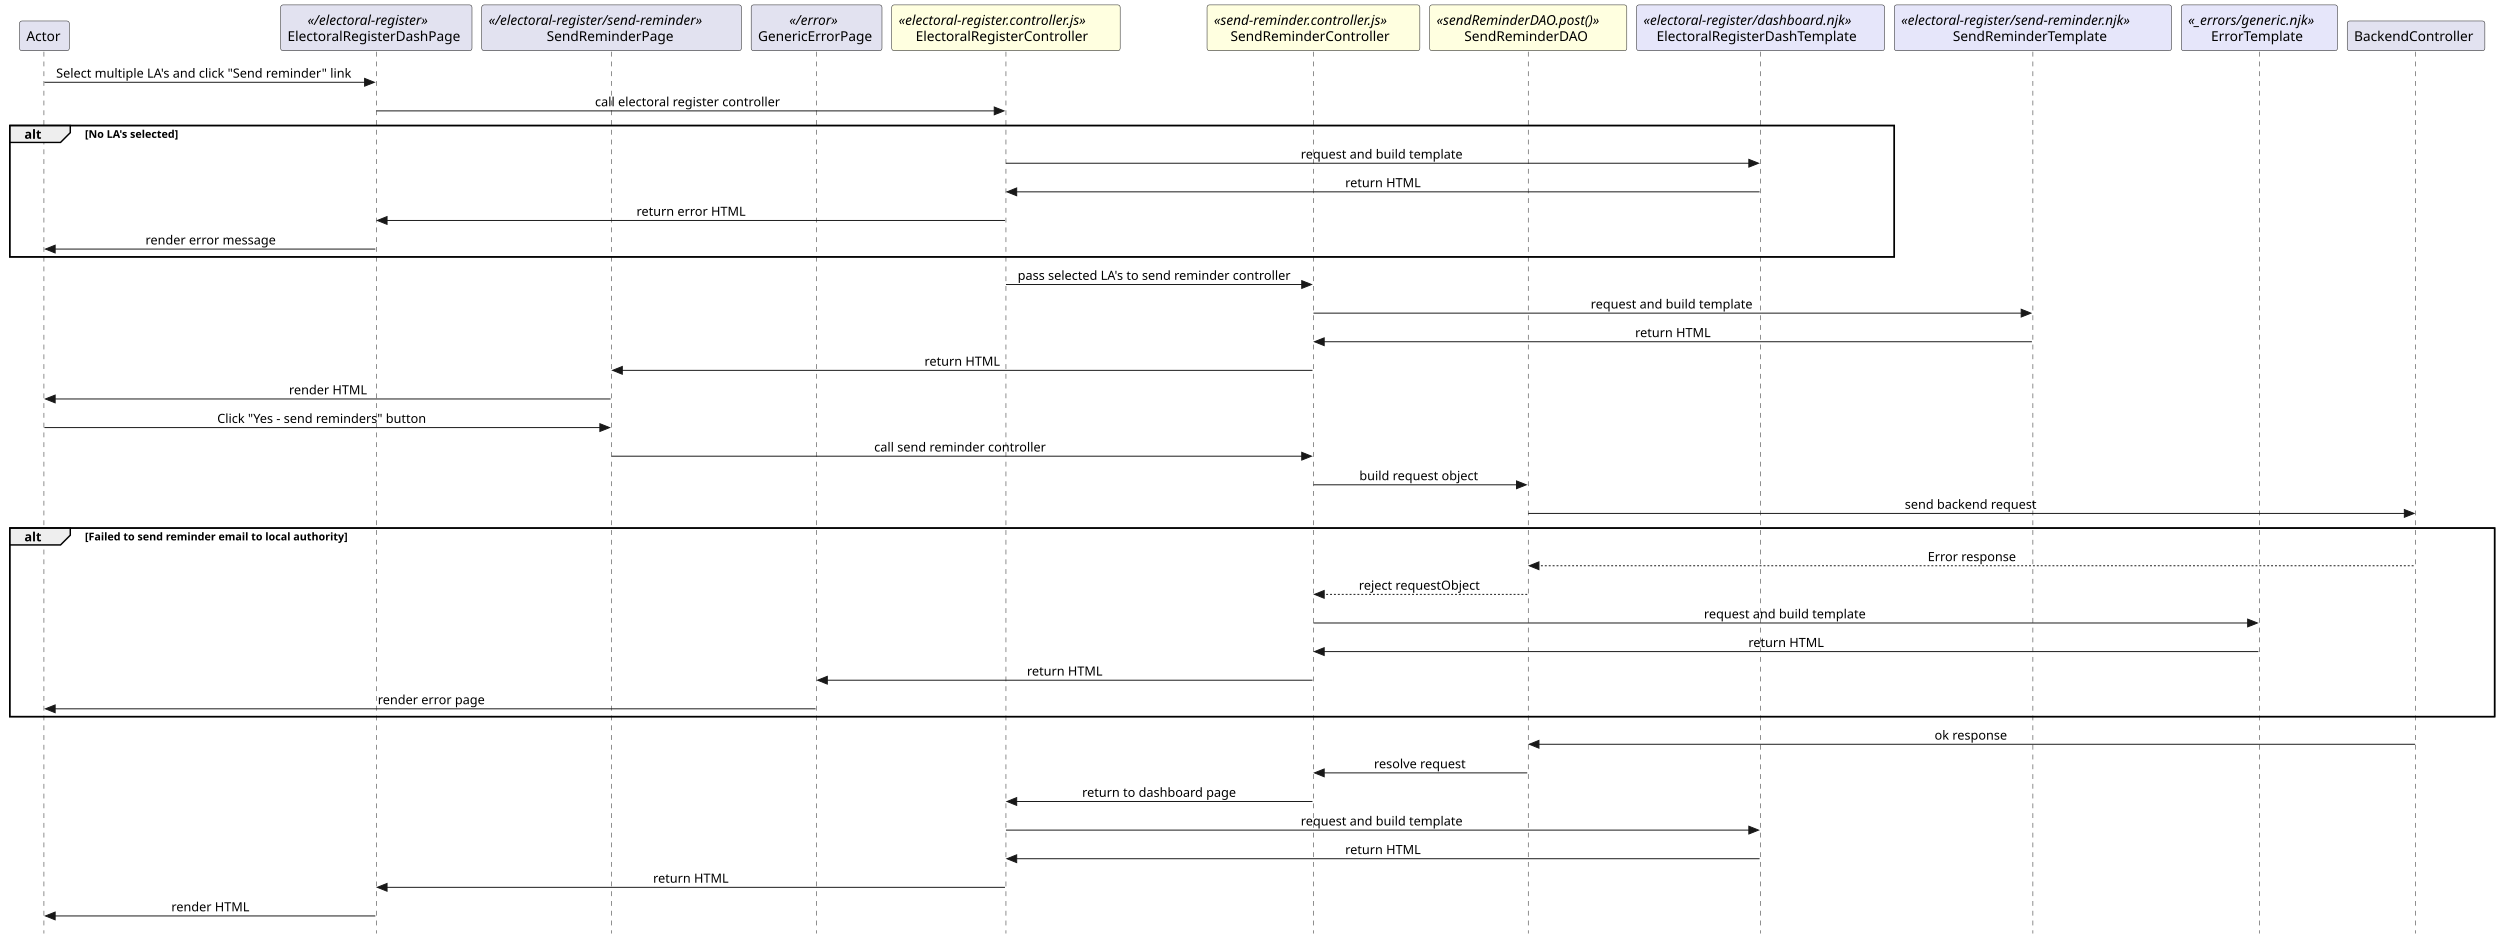
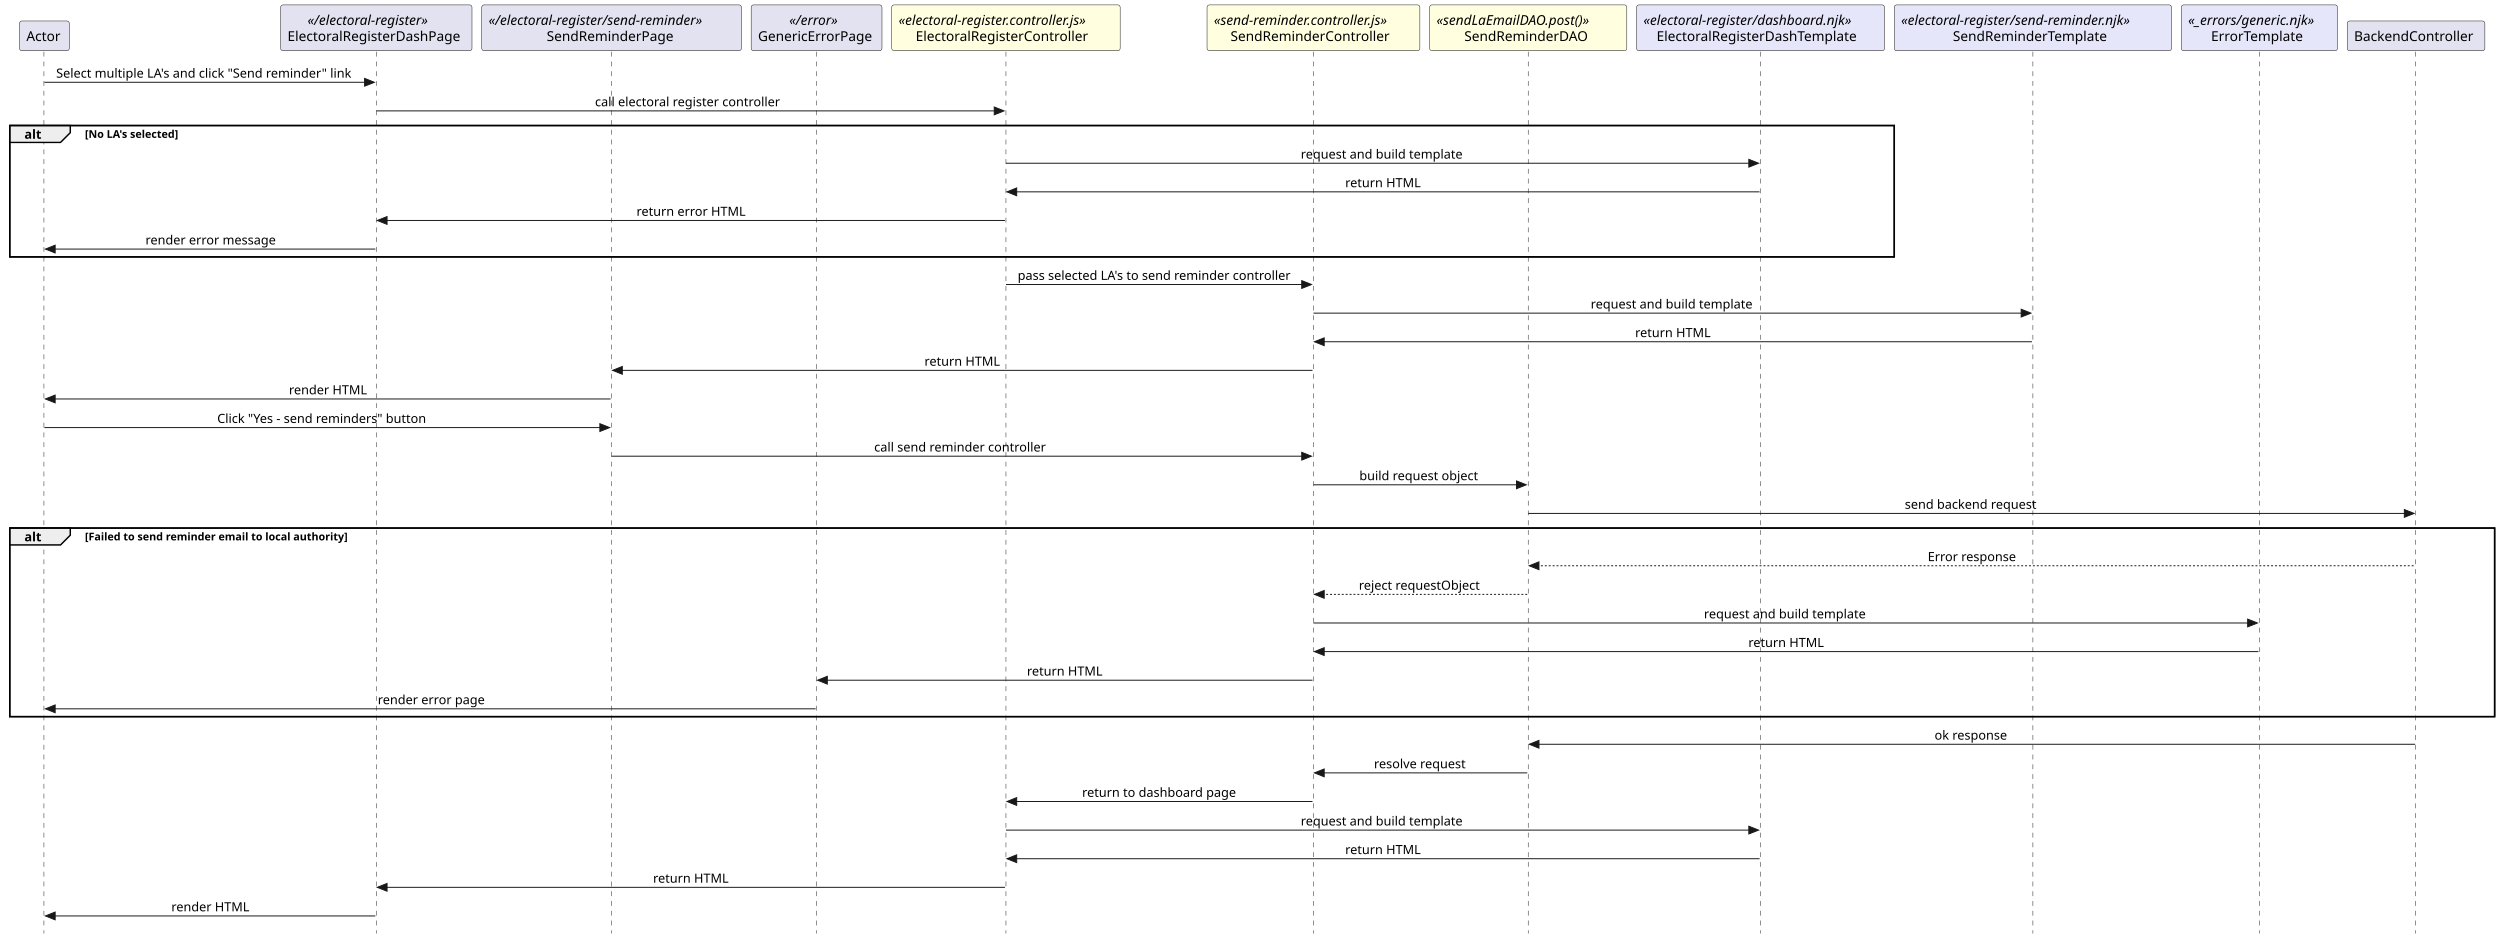
<svg xmlns="http://www.w3.org/2000/svg" contentStyleType="text/css" height="963px" preserveAspectRatio="none" style="width:2561px;height:963px;background:#FFFFFF;" version="1.1" viewBox="0 0 2561 963" width="2561px" zoomAndPan="magnify">
  <defs />
  <g>
    <rect fill="none" height="134.553" style="stroke:#000000;stroke-width:1.5;" width="1930.5" x="10" y="128.598" />
    <rect fill="none" height="193.174" style="stroke:#000000;stroke-width:1.5;" width="2545.5" x="10" y="540.945" />
    <line style="stroke:#181818;stroke-width:0.5;stroke-dasharray:5.0,5.0;" x1="45" x2="45" y1="52.977" y2="956.293" />
    <line style="stroke:#181818;stroke-width:0.5;stroke-dasharray:5.0,5.0;" x1="385.5" x2="385.5" y1="52.977" y2="956.293" />
    <line style="stroke:#181818;stroke-width:0.5;stroke-dasharray:5.0,5.0;" x1="626.5" x2="626.5" y1="52.977" y2="956.293" />
    <line style="stroke:#181818;stroke-width:0.5;stroke-dasharray:5.0,5.0;" x1="836.5" x2="836.5" y1="52.977" y2="956.293" />
    <line style="stroke:#181818;stroke-width:0.5;stroke-dasharray:5.0,5.0;" x1="1030.5" x2="1030.5" y1="52.977" y2="956.293" />
    <line style="stroke:#181818;stroke-width:0.5;stroke-dasharray:5.0,5.0;" x1="1345.5" x2="1345.5" y1="52.977" y2="956.293" />
    <line style="stroke:#181818;stroke-width:0.5;stroke-dasharray:5.0,5.0;" x1="1565.5" x2="1565.5" y1="52.977" y2="956.293" />
    <line style="stroke:#181818;stroke-width:0.5;stroke-dasharray:5.0,5.0;" x1="1803.5" x2="1803.5" y1="52.977" y2="956.293" />
    <line style="stroke:#181818;stroke-width:0.5;stroke-dasharray:5.0,5.0;" x1="2082.5" x2="2082.5" y1="52.977" y2="956.293" />
    <line style="stroke:#181818;stroke-width:0.5;stroke-dasharray:5.0,5.0;" x1="2314.5" x2="2314.5" y1="52.977" y2="956.293" />
    <line style="stroke:#181818;stroke-width:0.5;stroke-dasharray:5.0,5.0;" x1="2474.5" x2="2474.5" y1="52.977" y2="956.293" />
    <rect fill="#E2E2F0" height="30.488" rx="2.5" ry="2.5" style="stroke:#181818;stroke-width:0.5;" width="51" x="20" y="21.488" />
    <text fill="#000000" font-family="sans-serif" font-size="14" lengthAdjust="spacing" textLength="37" x="27" y="42.023">Actor</text>
    <rect fill="#E2E2F0" height="46.977" rx="2.5" ry="2.5" style="stroke:#181818;stroke-width:0.5;" width="196" x="287.5" y="5" />
    <text fill="#000000" font-family="sans-serif" font-size="14" font-style="italic" lengthAdjust="spacing" textLength="141" x="315" y="25.535">«/electoral-register»</text>
    <text fill="#000000" font-family="sans-serif" font-size="14" lengthAdjust="spacing" textLength="182" x="294.5" y="42.023">ElectoralRegisterDashPage</text>
    <rect fill="#E2E2F0" height="46.977" rx="2.5" ry="2.5" style="stroke:#181818;stroke-width:0.5;" width="266" x="493.5" y="5" />
    <text fill="#000000" font-family="sans-serif" font-size="14" font-style="italic" lengthAdjust="spacing" textLength="252" x="500.5" y="25.535">«/electoral-register/send-reminder»</text>
    <text fill="#000000" font-family="sans-serif" font-size="14" lengthAdjust="spacing" textLength="133" x="560" y="42.023">SendReminderPage</text>
    <rect fill="#E2E2F0" height="46.977" rx="2.5" ry="2.5" style="stroke:#181818;stroke-width:0.5;" width="134" x="769.5" y="5" />
    <text fill="#000000" font-family="sans-serif" font-size="14" font-style="italic" lengthAdjust="spacing" textLength="56" x="808.5" y="25.535">«/error»</text>
    <text fill="#000000" font-family="sans-serif" font-size="14" lengthAdjust="spacing" textLength="120" x="776.5" y="42.023">GenericErrorPage</text>
    <rect fill="#FFFFE0" height="46.977" rx="2.5" ry="2.5" style="stroke:#181818;stroke-width:0.5;" width="234" x="913.5" y="5" />
    <text fill="#000000" font-family="sans-serif" font-size="14" font-style="italic" lengthAdjust="spacing" textLength="220" x="920.5" y="25.535">«electoral-register.controller.js»</text>
    <text fill="#000000" font-family="sans-serif" font-size="14" lengthAdjust="spacing" textLength="185" x="938" y="42.023">ElectoralRegisterController</text>
    <rect fill="#FFFFE0" height="46.977" rx="2.5" ry="2.5" style="stroke:#181818;stroke-width:0.5;" width="218" x="1236.5" y="5" />
    <text fill="#000000" font-family="sans-serif" font-size="14" font-style="italic" lengthAdjust="spacing" textLength="204" x="1243.5" y="25.535">«send-reminder.controller.js»</text>
    <text fill="#000000" font-family="sans-serif" font-size="14" lengthAdjust="spacing" textLength="170" x="1260.5" y="42.023">SendReminderController</text>
    <rect fill="#FFFFE0" height="46.977" rx="2.5" ry="2.5" style="stroke:#181818;stroke-width:0.5;" width="202" x="1464.5" y="5" />
-     <text fill="#000000" font-family="sans-serif" font-size="14" font-style="italic" lengthAdjust="spacing" textLength="188" x="1471.5" y="25.535">«sendReminderDAO.post()»</text>
+     <text fill="#000000" font-family="sans-serif" font-size="14" font-style="italic" lengthAdjust="spacing" textLength="188" x="1471.5" y="25.535">«sendLaEmailDAO.post()»</text>
    <text fill="#000000" font-family="sans-serif" font-size="14" lengthAdjust="spacing" textLength="131" x="1500" y="42.023">SendReminderDAO</text>
    <rect fill="#E6E6FA" height="46.977" rx="2.5" ry="2.5" style="stroke:#181818;stroke-width:0.5;" width="254" x="1676.5" y="5" />
    <text fill="#000000" font-family="sans-serif" font-size="14" font-style="italic" lengthAdjust="spacing" textLength="240" x="1683.5" y="25.535">«electoral-register/dashboard.njk»</text>
    <text fill="#000000" font-family="sans-serif" font-size="14" lengthAdjust="spacing" textLength="213" x="1697" y="42.023">ElectoralRegisterDashTemplate</text>
    <rect fill="#E6E6FA" height="46.977" rx="2.5" ry="2.5" style="stroke:#181818;stroke-width:0.5;" width="284" x="1940.5" y="5" />
    <text fill="#000000" font-family="sans-serif" font-size="14" font-style="italic" lengthAdjust="spacing" textLength="270" x="1947.5" y="25.535">«electoral-register/send-reminder.njk»</text>
    <text fill="#000000" font-family="sans-serif" font-size="14" lengthAdjust="spacing" textLength="164" x="2000.5" y="42.023">SendReminderTemplate</text>
    <rect fill="#E6E6FA" height="46.977" rx="2.5" ry="2.5" style="stroke:#181818;stroke-width:0.5;" width="160" x="2234.5" y="5" />
    <text fill="#000000" font-family="sans-serif" font-size="14" font-style="italic" lengthAdjust="spacing" textLength="146" x="2241.5" y="25.535">«_errors/generic.njk»</text>
    <text fill="#000000" font-family="sans-serif" font-size="14" lengthAdjust="spacing" textLength="99" x="2265" y="42.023">ErrorTemplate</text>
    <rect fill="#E2E2F0" height="30.488" rx="2.5" ry="2.5" style="stroke:#181818;stroke-width:0.5;" width="141" x="2404.5" y="21.488" />
    <text fill="#000000" font-family="sans-serif" font-size="14" lengthAdjust="spacing" textLength="127" x="2411.5" y="42.023">BackendController</text>
    <polygon fill="#181818" points="373.5,80.287,383.5,84.287,373.5,88.287" style="stroke:#181818;stroke-width:1.0;" />
    <line style="stroke:#181818;stroke-width:1.0;" x1="45.5" x2="379.5" y1="84.287" y2="84.287" />
    <text fill="#000000" font-family="sans-serif" font-size="13" lengthAdjust="spacing" textLength="316" x="57.5" y="79.545">Select multiple LA's and click "Send reminder" link</text>
    <polygon fill="#181818" points="1018.5,109.598,1028.5,113.598,1018.5,117.598" style="stroke:#181818;stroke-width:1.0;" />
    <line style="stroke:#181818;stroke-width:1.0;" x1="385.5" x2="1024.5" y1="113.598" y2="113.598" />
    <text fill="#000000" font-family="sans-serif" font-size="13" lengthAdjust="spacing" textLength="197" x="609.5" y="108.856">call electoral register controller</text>
    <path d="M10,128.598 L72,128.598 L72,135.908 L62,145.908 L10,145.908 L10,128.598 " fill="#EEEEEE" style="stroke:#000000;stroke-width:1.5;" />
    <rect fill="none" height="134.553" style="stroke:#000000;stroke-width:1.5;" width="1930.5" x="10" y="128.598" />
    <text fill="#000000" font-family="sans-serif" font-size="13" font-weight="bold" lengthAdjust="spacing" textLength="17" x="25" y="142.166">alt</text>
    <text fill="#000000" font-family="sans-serif" font-size="11" font-weight="bold" lengthAdjust="spacing" textLength="99" x="87" y="141.232">[No LA's selected]</text>
    <polygon fill="#181818" points="1791.5,163.219,1801.5,167.219,1791.5,171.219" style="stroke:#181818;stroke-width:1.0;" />
    <line style="stroke:#181818;stroke-width:1.0;" x1="1030.5" x2="1797.5" y1="167.219" y2="167.219" />
    <text fill="#000000" font-family="sans-serif" font-size="13" lengthAdjust="spacing" textLength="169" x="1332.5" y="162.477">request and build template</text>
    <polygon fill="#181818" points="1041.5,192.529,1031.5,196.529,1041.5,200.529" style="stroke:#181818;stroke-width:1.0;" />
    <line style="stroke:#181818;stroke-width:1.0;" x1="1035.5" x2="1802.5" y1="196.529" y2="196.529" />
    <text fill="#000000" font-family="sans-serif" font-size="13" lengthAdjust="spacing" textLength="78" x="1378" y="191.787">return HTML</text>
    <polygon fill="#181818" points="396.5,221.84,386.5,225.84,396.5,229.84" style="stroke:#181818;stroke-width:1.0;" />
    <line style="stroke:#181818;stroke-width:1.0;" x1="390.5" x2="1029.5" y1="225.84" y2="225.84" />
    <text fill="#000000" font-family="sans-serif" font-size="13" lengthAdjust="spacing" textLength="112" x="652" y="221.098">return error HTML</text>
    <polygon fill="#181818" points="56.5,251.15,46.5,255.15,56.5,259.15" style="stroke:#181818;stroke-width:1.0;" />
    <line style="stroke:#181818;stroke-width:1.0;" x1="50.5" x2="384.5" y1="255.15" y2="255.15" />
    <text fill="#000000" font-family="sans-serif" font-size="13" lengthAdjust="spacing" textLength="133" x="149" y="250.408">render error message</text>
    <polygon fill="#181818" points="1333.5,287.461,1343.5,291.461,1333.5,295.461" style="stroke:#181818;stroke-width:1.0;" />
    <line style="stroke:#181818;stroke-width:1.0;" x1="1030.5" x2="1339.5" y1="291.461" y2="291.461" />
    <text fill="#000000" font-family="sans-serif" font-size="13" lengthAdjust="spacing" textLength="291" x="1042.5" y="286.719">pass selected LA's to send reminder controller</text>
    <polygon fill="#181818" points="2070.5,316.772,2080.5,320.772,2070.5,324.772" style="stroke:#181818;stroke-width:1.0;" />
    <line style="stroke:#181818;stroke-width:1.0;" x1="1345.5" x2="2076.5" y1="320.772" y2="320.772" />
    <text fill="#000000" font-family="sans-serif" font-size="13" lengthAdjust="spacing" textLength="169" x="1629.5" y="316.029">request and build template</text>
    <polygon fill="#181818" points="1356.5,346.082,1346.5,350.082,1356.5,354.082" style="stroke:#181818;stroke-width:1.0;" />
    <line style="stroke:#181818;stroke-width:1.0;" x1="1350.5" x2="2081.5" y1="350.082" y2="350.082" />
    <text fill="#000000" font-family="sans-serif" font-size="13" lengthAdjust="spacing" textLength="78" x="1675" y="345.34">return HTML</text>
    <polygon fill="#181818" points="637.5,375.393,627.5,379.393,637.5,383.393" style="stroke:#181818;stroke-width:1.0;" />
    <line style="stroke:#181818;stroke-width:1.0;" x1="631.5" x2="1344.5" y1="379.393" y2="379.393" />
    <text fill="#000000" font-family="sans-serif" font-size="13" lengthAdjust="spacing" textLength="78" x="947" y="374.65">return HTML</text>
    <polygon fill="#181818" points="56.5,404.703,46.5,408.703,56.5,412.703" style="stroke:#181818;stroke-width:1.0;" />
    <line style="stroke:#181818;stroke-width:1.0;" x1="50.5" x2="625.5" y1="408.703" y2="408.703" />
    <text fill="#000000" font-family="sans-serif" font-size="13" lengthAdjust="spacing" textLength="80" x="296" y="403.961">render HTML</text>
    <polygon fill="#181818" points="614.5,434.014,624.5,438.014,614.5,442.014" style="stroke:#181818;stroke-width:1.0;" />
    <line style="stroke:#181818;stroke-width:1.0;" x1="45.5" x2="620.5" y1="438.014" y2="438.014" />
    <text fill="#000000" font-family="sans-serif" font-size="13" lengthAdjust="spacing" textLength="227" x="222.5" y="433.272">Click "Yes - send reminders" button</text>
    <polygon fill="#181818" points="1333.5,463.324,1343.5,467.324,1333.5,471.324" style="stroke:#181818;stroke-width:1.0;" />
    <line style="stroke:#181818;stroke-width:1.0;" x1="626.5" x2="1339.5" y1="467.324" y2="467.324" />
    <text fill="#000000" font-family="sans-serif" font-size="13" lengthAdjust="spacing" textLength="181" x="895.5" y="462.582">call send reminder controller</text>
    <polygon fill="#181818" points="1553.5,492.635,1563.5,496.635,1553.5,500.635" style="stroke:#181818;stroke-width:1.0;" />
    <line style="stroke:#181818;stroke-width:1.0;" x1="1345.5" x2="1559.5" y1="496.635" y2="496.635" />
    <text fill="#000000" font-family="sans-serif" font-size="13" lengthAdjust="spacing" textLength="126" x="1392.5" y="491.893">build request object</text>
    <polygon fill="#181818" points="2463,521.945,2473,525.945,2463,529.945" style="stroke:#181818;stroke-width:1.0;" />
    <line style="stroke:#181818;stroke-width:1.0;" x1="1565.5" x2="2469" y1="525.945" y2="525.945" />
    <text fill="#000000" font-family="sans-serif" font-size="13" lengthAdjust="spacing" textLength="138" x="1951.25" y="521.203">send backend request</text>
    <path d="M10,540.945 L72,540.945 L72,548.256 L62,558.256 L10,558.256 L10,540.945 " fill="#EEEEEE" style="stroke:#000000;stroke-width:1.5;" />
    <rect fill="none" height="193.174" style="stroke:#000000;stroke-width:1.5;" width="2545.5" x="10" y="540.945" />
    <text fill="#000000" font-family="sans-serif" font-size="13" font-weight="bold" lengthAdjust="spacing" textLength="17" x="25" y="554.514">alt</text>
    <text fill="#000000" font-family="sans-serif" font-size="11" font-weight="bold" lengthAdjust="spacing" textLength="276" x="87" y="553.58">[Failed to send reminder email to local authority]</text>
    <polygon fill="#181818" points="1576.5,575.566,1566.5,579.566,1576.5,583.566" style="stroke:#181818;stroke-width:1.0;" />
    <line style="stroke:#181818;stroke-width:1.0;stroke-dasharray:2.0,2.0;" x1="1570.5" x2="2474" y1="579.566" y2="579.566" />
    <text fill="#000000" font-family="sans-serif" font-size="13" lengthAdjust="spacing" textLength="91" x="1974.75" y="574.824">Error response</text>
    <polygon fill="#181818" points="1356.5,604.877,1346.5,608.877,1356.5,612.877" style="stroke:#181818;stroke-width:1.0;" />
    <line style="stroke:#181818;stroke-width:1.0;stroke-dasharray:2.0,2.0;" x1="1350.5" x2="1564.5" y1="608.877" y2="608.877" />
    <text fill="#000000" font-family="sans-serif" font-size="13" lengthAdjust="spacing" textLength="127" x="1392" y="604.135">reject requestObject</text>
    <polygon fill="#181818" points="2302.5,634.188,2312.5,638.188,2302.5,642.188" style="stroke:#181818;stroke-width:1.0;" />
    <line style="stroke:#181818;stroke-width:1.0;" x1="1345.5" x2="2308.5" y1="638.188" y2="638.188" />
    <text fill="#000000" font-family="sans-serif" font-size="13" lengthAdjust="spacing" textLength="169" x="1745.5" y="633.445">request and build template</text>
    <polygon fill="#181818" points="1356.5,663.498,1346.5,667.498,1356.5,671.498" style="stroke:#181818;stroke-width:1.0;" />
    <line style="stroke:#181818;stroke-width:1.0;" x1="1350.5" x2="2313.5" y1="667.498" y2="667.498" />
    <text fill="#000000" font-family="sans-serif" font-size="13" lengthAdjust="spacing" textLength="78" x="1791" y="662.756">return HTML</text>
    <polygon fill="#181818" points="847.5,692.809,837.5,696.809,847.5,700.809" style="stroke:#181818;stroke-width:1.0;" />
    <line style="stroke:#181818;stroke-width:1.0;" x1="841.5" x2="1344.5" y1="696.809" y2="696.809" />
    <text fill="#000000" font-family="sans-serif" font-size="13" lengthAdjust="spacing" textLength="78" x="1052" y="692.066">return HTML</text>
    <polygon fill="#181818" points="56.5,722.119,46.5,726.119,56.5,730.119" style="stroke:#181818;stroke-width:1.0;" />
    <line style="stroke:#181818;stroke-width:1.0;" x1="50.5" x2="835.5" y1="726.119" y2="726.119" />
    <text fill="#000000" font-family="sans-serif" font-size="13" lengthAdjust="spacing" textLength="108" x="387" y="721.377">render error page</text>
    <polygon fill="#181818" points="1576.5,758.43,1566.5,762.43,1576.5,766.43" style="stroke:#181818;stroke-width:1.0;" />
    <line style="stroke:#181818;stroke-width:1.0;" x1="1570.5" x2="2474" y1="762.43" y2="762.43" />
    <text fill="#000000" font-family="sans-serif" font-size="13" lengthAdjust="spacing" textLength="77" x="1981.75" y="757.688">ok response</text>
    <polygon fill="#181818" points="1356.5,787.74,1346.5,791.74,1356.5,795.74" style="stroke:#181818;stroke-width:1.0;" />
    <line style="stroke:#181818;stroke-width:1.0;" x1="1350.5" x2="1564.5" y1="791.74" y2="791.74" />
    <text fill="#000000" font-family="sans-serif" font-size="13" lengthAdjust="spacing" textLength="96" x="1407.5" y="786.998">resolve request</text>
    <polygon fill="#181818" points="1041.5,817.051,1031.5,821.051,1041.5,825.051" style="stroke:#181818;stroke-width:1.0;" />
    <line style="stroke:#181818;stroke-width:1.0;" x1="1035.5" x2="1344.5" y1="821.051" y2="821.051" />
    <text fill="#000000" font-family="sans-serif" font-size="13" lengthAdjust="spacing" textLength="159" x="1108.5" y="816.309">return to dashboard page</text>
    <polygon fill="#181818" points="1791.5,846.361,1801.5,850.361,1791.5,854.361" style="stroke:#181818;stroke-width:1.0;" />
    <line style="stroke:#181818;stroke-width:1.0;" x1="1030.5" x2="1797.5" y1="850.361" y2="850.361" />
    <text fill="#000000" font-family="sans-serif" font-size="13" lengthAdjust="spacing" textLength="169" x="1332.5" y="845.619">request and build template</text>
    <polygon fill="#181818" points="1041.5,875.672,1031.5,879.672,1041.5,883.672" style="stroke:#181818;stroke-width:1.0;" />
    <line style="stroke:#181818;stroke-width:1.0;" x1="1035.5" x2="1802.5" y1="879.672" y2="879.672" />
    <text fill="#000000" font-family="sans-serif" font-size="13" lengthAdjust="spacing" textLength="78" x="1378" y="874.93">return HTML</text>
    <polygon fill="#181818" points="396.5,904.982,386.5,908.982,396.5,912.982" style="stroke:#181818;stroke-width:1.0;" />
    <line style="stroke:#181818;stroke-width:1.0;" x1="390.5" x2="1029.5" y1="908.982" y2="908.982" />
    <text fill="#000000" font-family="sans-serif" font-size="13" lengthAdjust="spacing" textLength="78" x="669" y="904.24">return HTML</text>
    <polygon fill="#181818" points="56.5,934.293,46.5,938.293,56.5,942.293" style="stroke:#181818;stroke-width:1.0;" />
    <line style="stroke:#181818;stroke-width:1.0;" x1="50.5" x2="384.5" y1="938.293" y2="938.293" />
    <text fill="#000000" font-family="sans-serif" font-size="13" lengthAdjust="spacing" textLength="80" x="175.5" y="933.551">render HTML</text>
  </g>
</svg>
